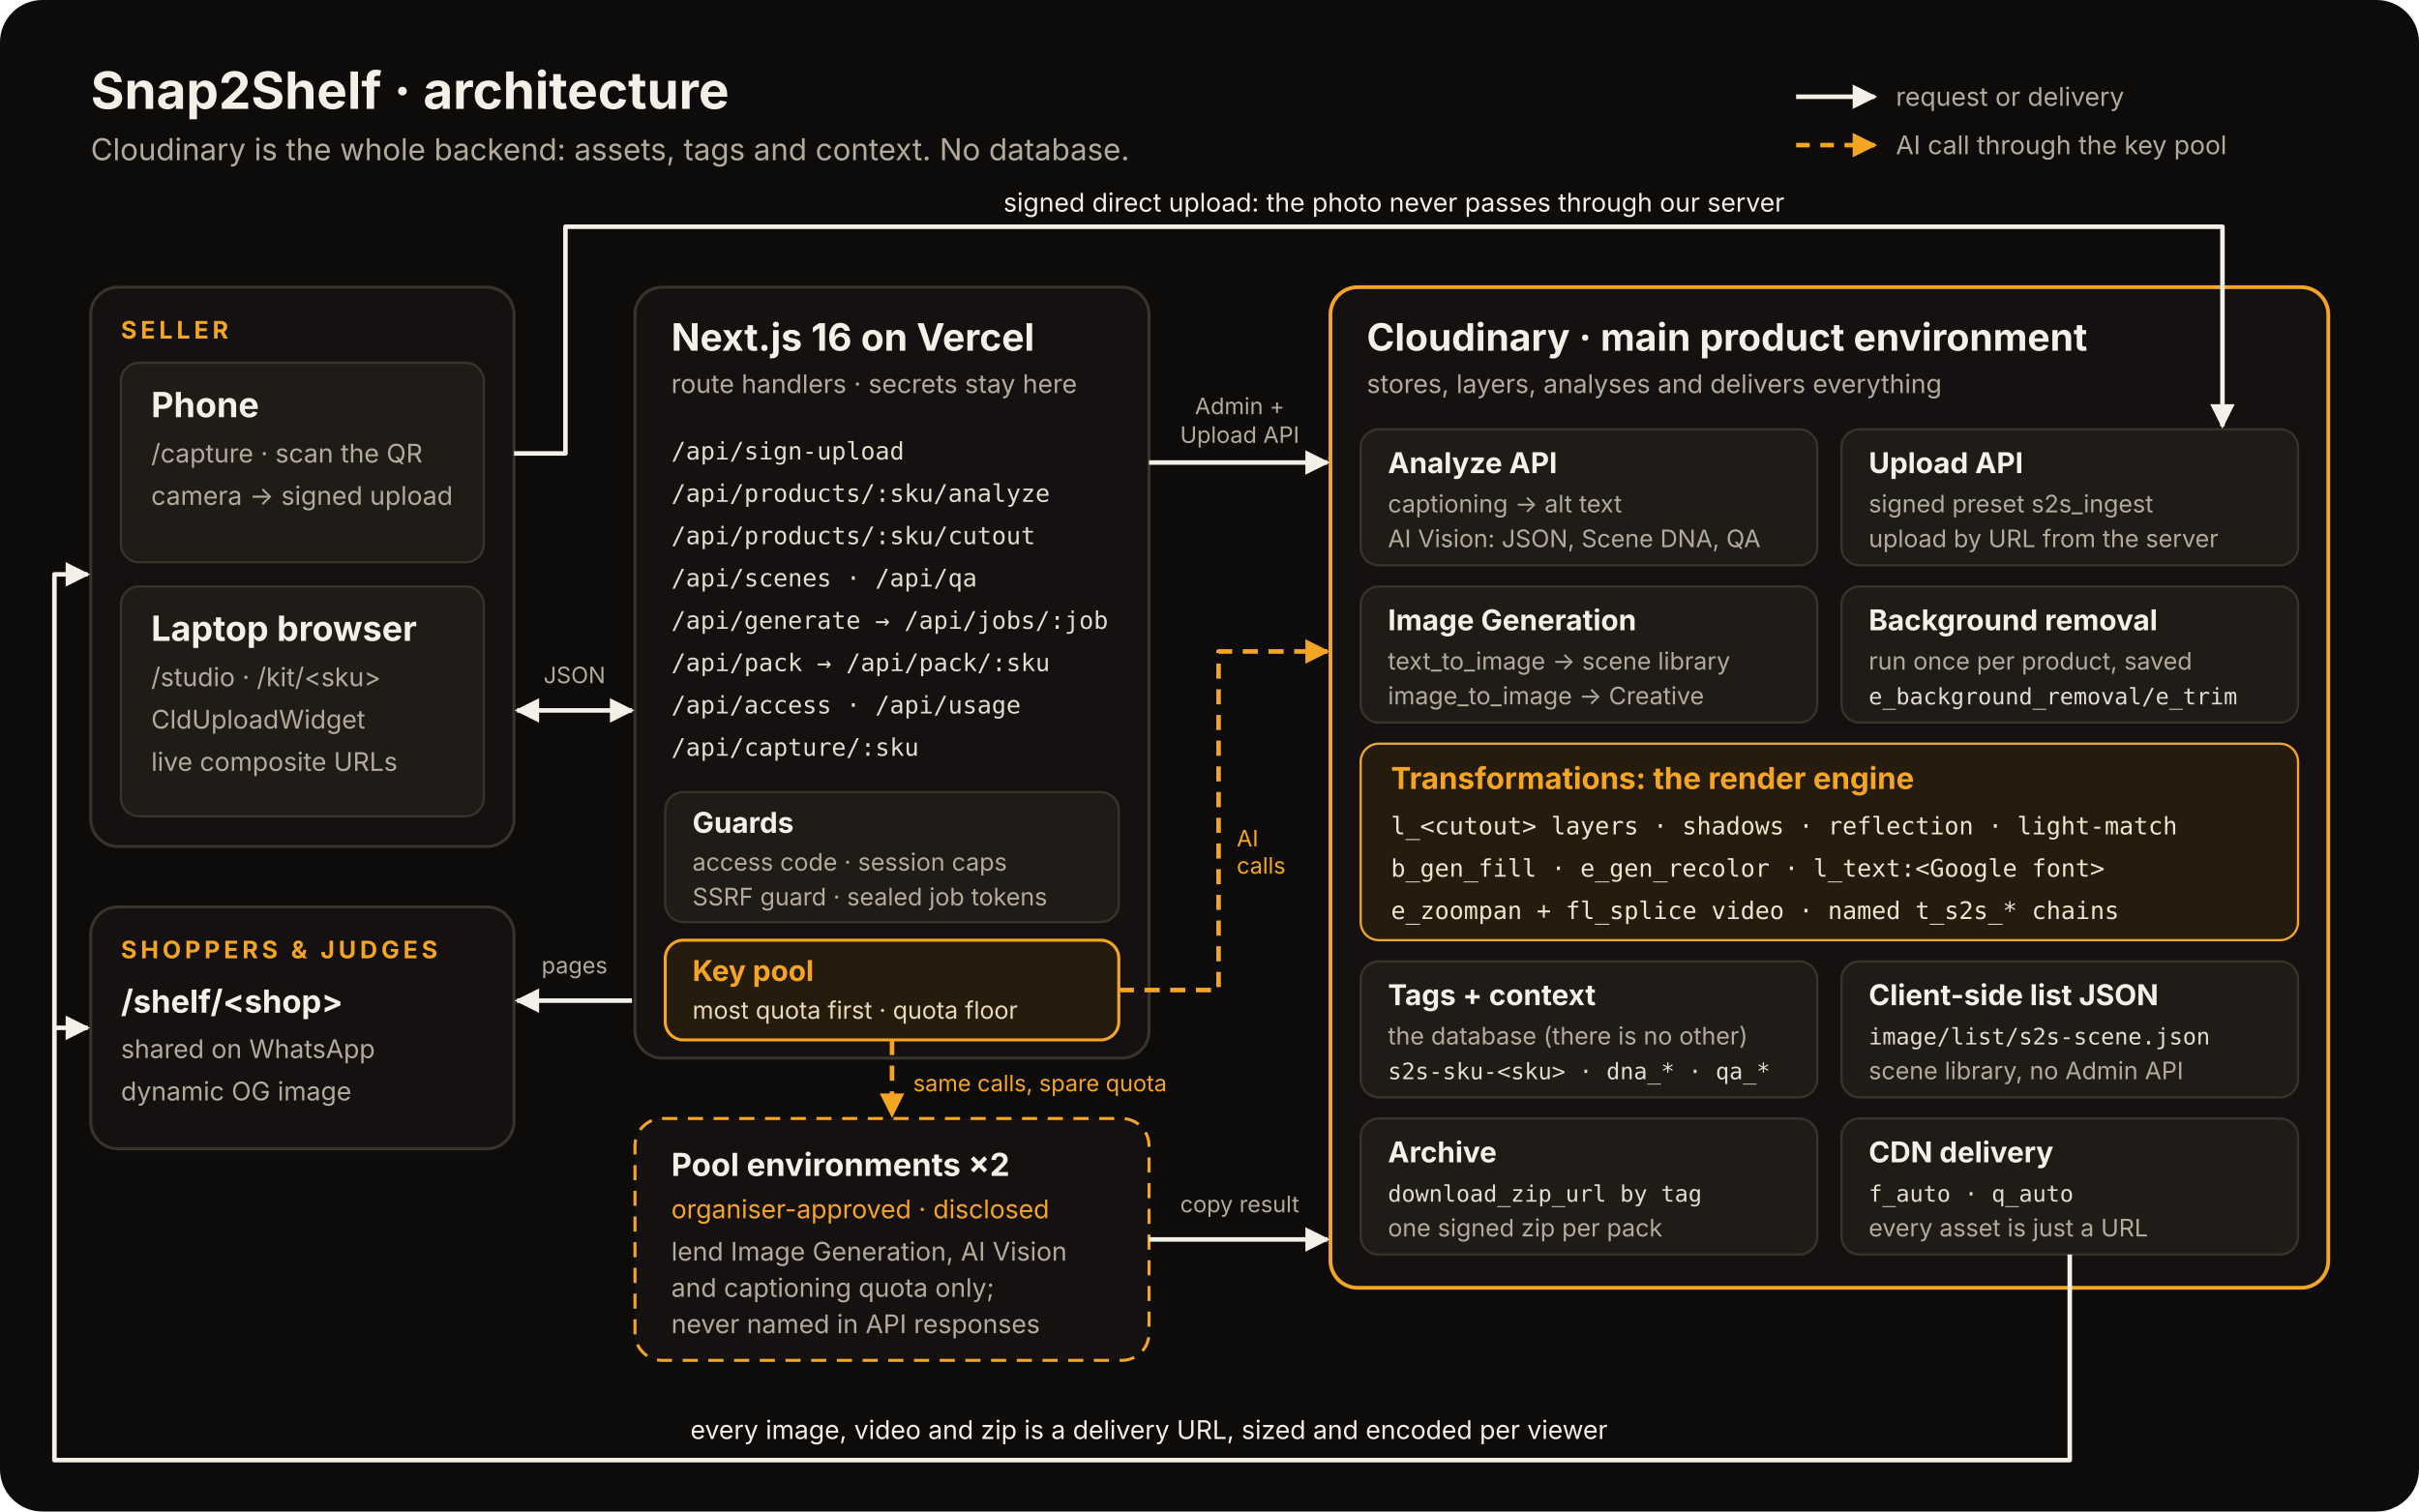
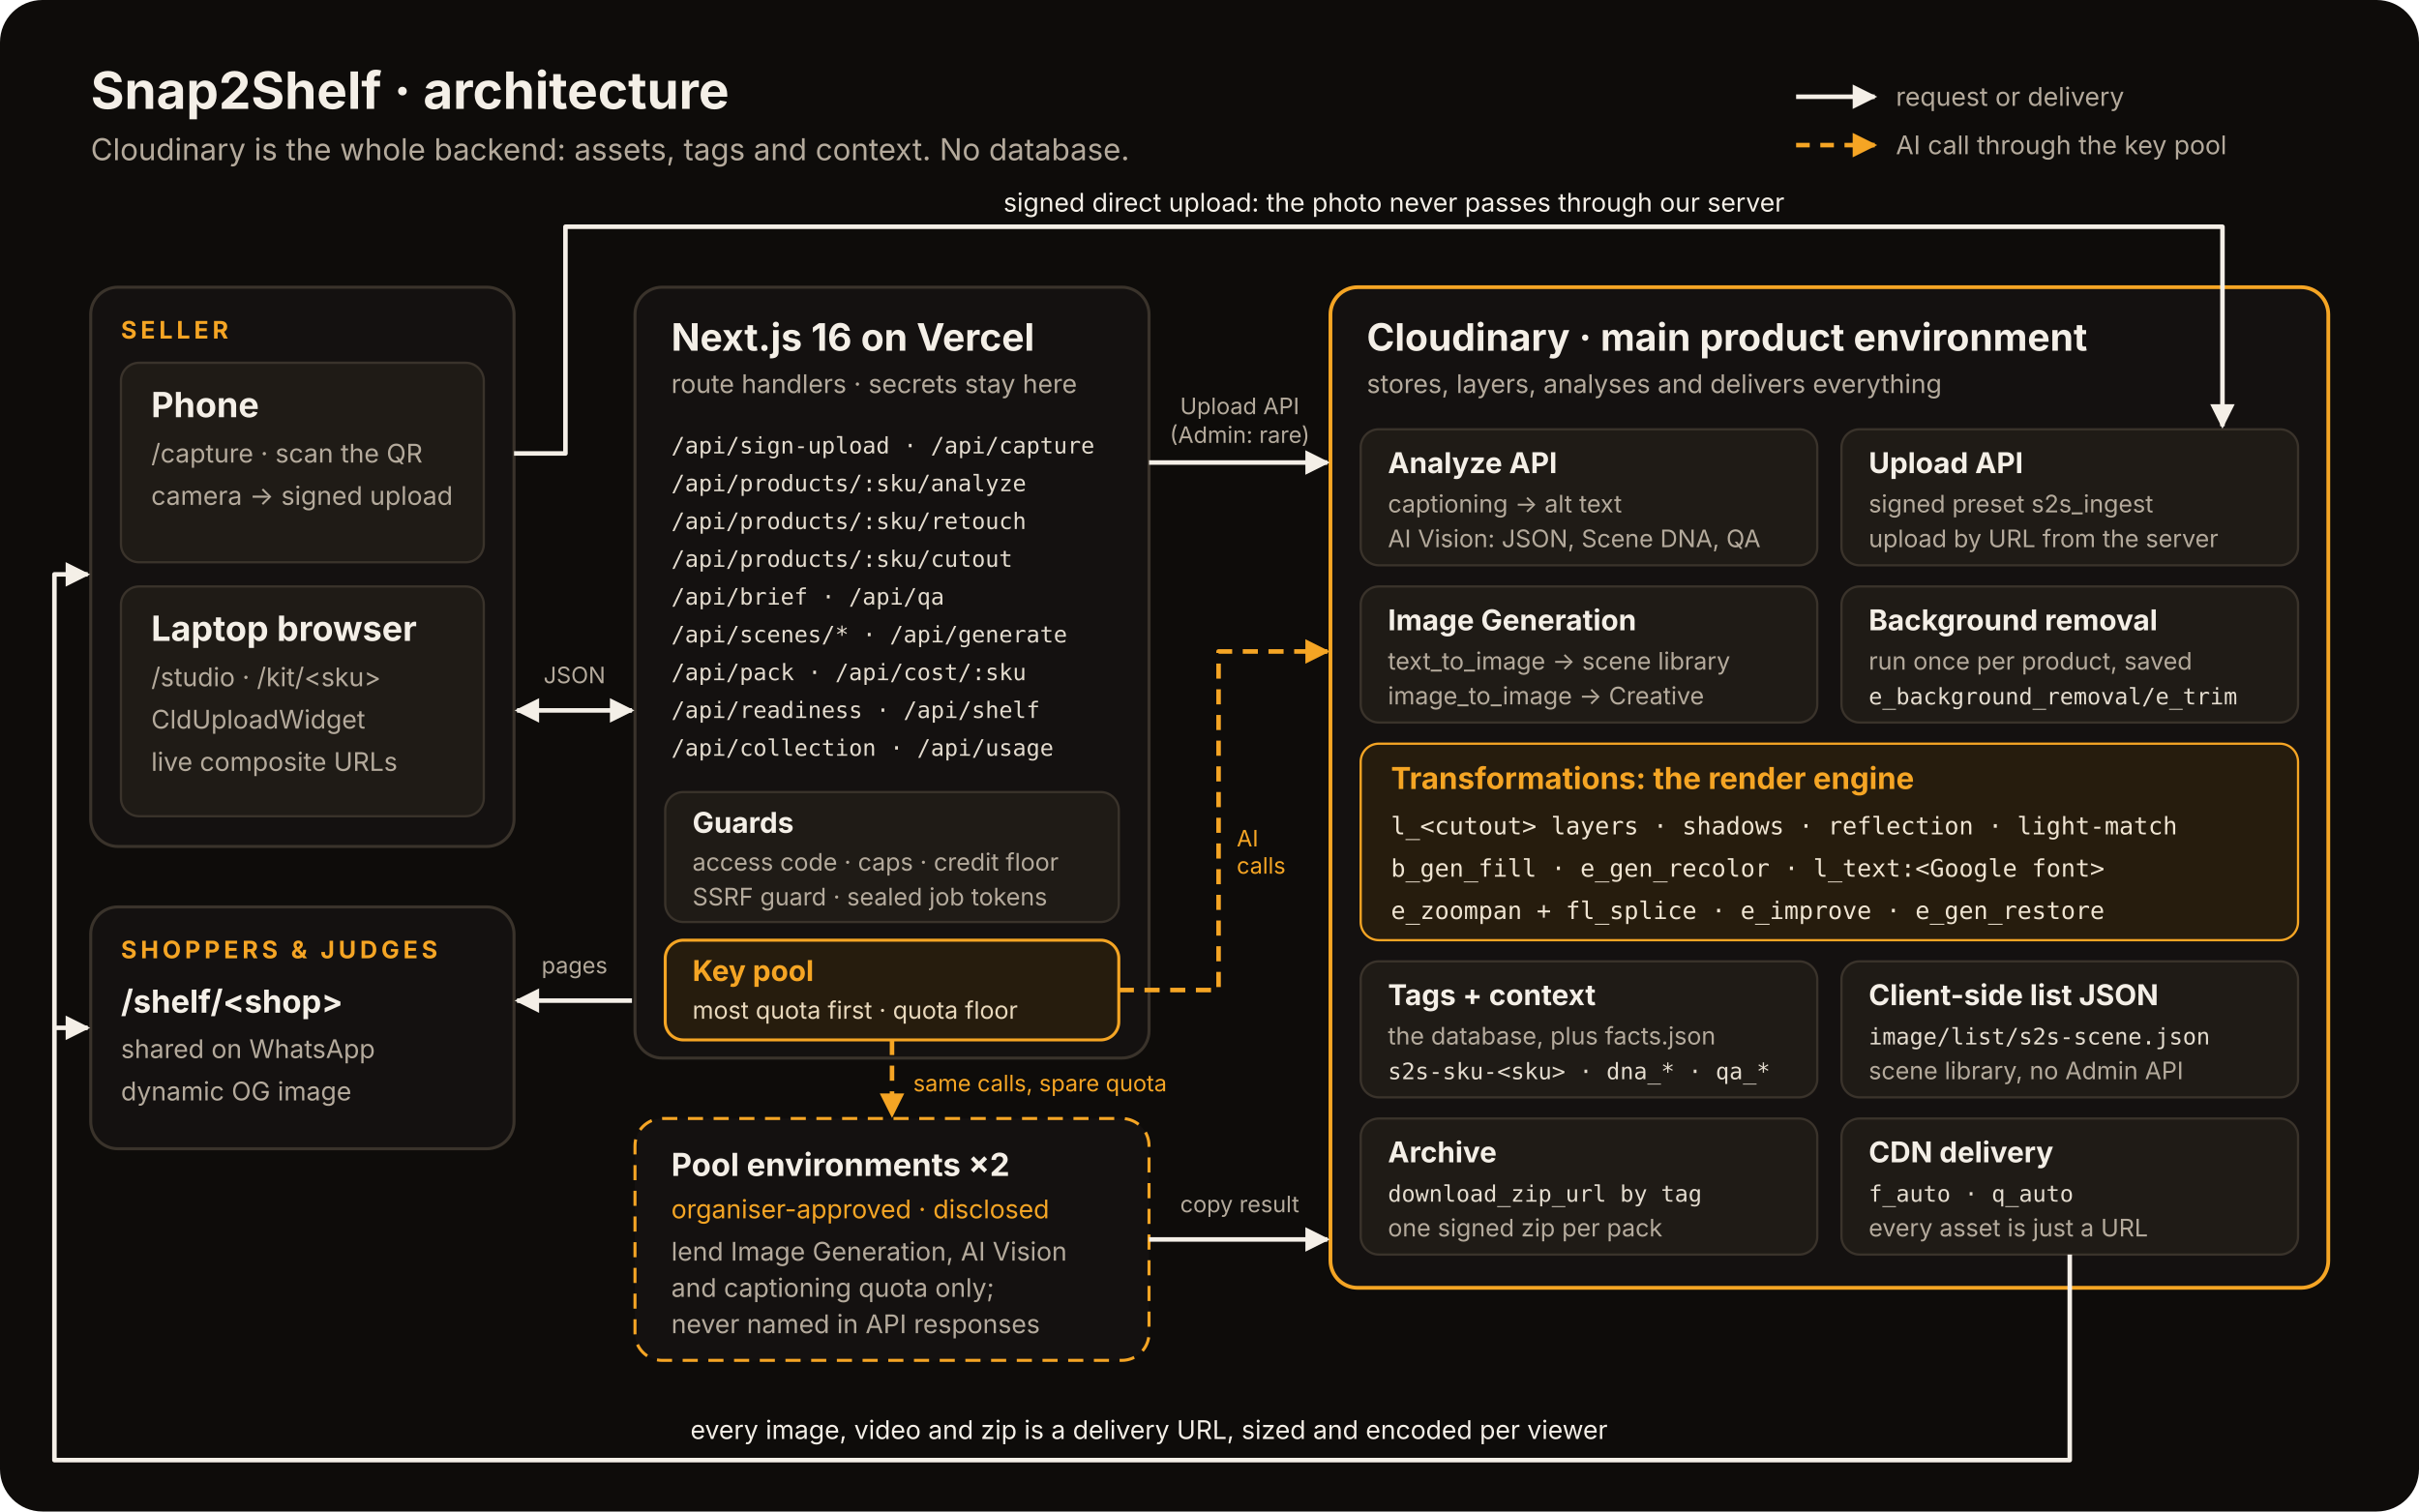
<svg xmlns="http://www.w3.org/2000/svg" width="1600" height="1000" viewBox="0 0 1600 1000" role="img" aria-labelledby="title desc">
  <defs>
    <marker id="ai" viewBox="0 0 10 10" refX="9" refY="5" markerWidth="5.4" markerHeight="5.4" orient="auto-start-reverse">
      <path d="M0 0 L10 5 L0 10 z" fill="#f4efe7" />
    </marker>
    <marker id="ag" viewBox="0 0 10 10" refX="9" refY="5" markerWidth="5.4" markerHeight="5.4" orient="auto-start-reverse">
      <path d="M0 0 L10 5 L0 10 z" fill="#f5a524" />
    </marker>
  </defs>
  <rect x="0" y="0" width="1600" height="1000" rx="28" fill="#0e0c0a" />
  <g font-family="Inter, 'Segoe UI', 'Helvetica Neue', Arial, 'DejaVu Sans', sans-serif">
    <text x="60" y="72" font-size="34" font-weight="700" fill="#f4efe7">Snap2Shelf · architecture</text>
    <text x="60" y="106" font-size="20" fill="#b4aa9c">Cloudinary is the whole backend: assets, tags and context. No database.</text>
    <line x1="1188" y1="64" x2="1240" y2="64" stroke="#f4efe7" stroke-width="3" marker-end="url(#ai)" />
    <text x="1254" y="70" font-size="17" fill="#b4aa9c">request or delivery</text>
    <line x1="1188" y1="96" x2="1240" y2="96" stroke="#f5a524" stroke-width="3" stroke-dasharray="9 7" marker-end="url(#ag)" />
    <text x="1254" y="102" font-size="17" fill="#b4aa9c">AI call through the key pool</text>
    <rect x="60" y="190" width="280" height="370" rx="18" fill="#141110" stroke="#3a332b" stroke-width="2" />
    <text x="80" y="224" font-size="16" font-weight="700" letter-spacing="2.5" fill="#f5a524">SELLER</text>
    <rect x="80" y="240" width="240" height="132" rx="12" fill="#1f1b16" stroke="#3a332b" stroke-width="1.5" />
    <text x="100" y="276" font-size="23" font-weight="700" fill="#f4efe7">Phone</text>
    <text x="100" y="306" font-size="17" fill="#b4aa9c">/capture · scan the QR</text>
    <text x="100" y="334" font-size="17" fill="#b4aa9c">camera → signed upload</text>
    <rect x="80" y="388" width="240" height="152" rx="12" fill="#1f1b16" stroke="#3a332b" stroke-width="1.5" />
    <text x="100" y="424" font-size="23" font-weight="700" fill="#f4efe7">Laptop browser</text>
    <text x="100" y="454" font-size="17" fill="#b4aa9c">/studio · /kit/&lt;sku&gt;</text>
    <text x="100" y="482" font-size="17" fill="#b4aa9c">CldUploadWidget</text>
    <text x="100" y="510" font-size="17" fill="#b4aa9c">live composite URLs</text>
    <rect x="60" y="600" width="280" height="160" rx="18" fill="#141110" stroke="#3a332b" stroke-width="2" />
    <text x="80" y="634" font-size="16" font-weight="700" letter-spacing="2.5" fill="#f5a524">SHOPPERS &amp; JUDGES</text>
    <text x="80" y="670" font-size="21" font-weight="700" fill="#f4efe7">/shelf/&lt;shop&gt;</text>
    <text x="80" y="700" font-size="17" fill="#b4aa9c">shared on WhatsApp</text>
    <text x="80" y="728" font-size="17" fill="#b4aa9c">dynamic OG image</text>
    <rect x="420" y="190" width="340" height="510" rx="18" fill="#141110" stroke="#3a332b" stroke-width="2" />
    <text x="444" y="232" font-size="25" font-weight="700" fill="#f4efe7">Next.js 16 on Vercel</text>
    <text x="444" y="260" font-size="17" fill="#b4aa9c">route handlers · secrets stay here</text>
-     <g font-family="'JetBrains Mono', Menlo, Consolas, 'DejaVu Sans Mono', monospace" font-size="16" fill="#e4dccf">
-       <text x="444" y="304">/api/sign-upload</text>
-       <text x="444" y="332">/api/products/:sku/analyze</text>
-       <text x="444" y="360">/api/products/:sku/cutout</text>
-       <text x="444" y="388">/api/scenes · /api/qa</text>
-       <text x="444" y="416">/api/generate → /api/jobs/:job</text>
-       <text x="444" y="444">/api/pack → /api/pack/:sku</text>
-       <text x="444" y="472">/api/access · /api/usage</text>
-       <text x="444" y="500">/api/capture/:sku</text>
+     <g font-family="'JetBrains Mono', Menlo, Consolas, 'DejaVu Sans Mono', monospace" font-size="15" fill="#e4dccf">
+       <text x="444" y="300">/api/sign-upload · /api/capture</text>
+       <text x="444" y="325">/api/products/:sku/analyze</text>
+       <text x="444" y="350">/api/products/:sku/retouch</text>
+       <text x="444" y="375">/api/products/:sku/cutout</text>
+       <text x="444" y="400">/api/brief · /api/qa</text>
+       <text x="444" y="425">/api/scenes/* · /api/generate</text>
+       <text x="444" y="450">/api/pack · /api/cost/:sku</text>
+       <text x="444" y="475">/api/readiness · /api/shelf</text>
+       <text x="444" y="500">/api/collection · /api/usage</text>
    </g>
    <rect x="440" y="524" width="300" height="86" rx="12" fill="#1f1b16" stroke="#3a332b" stroke-width="1.5" />
    <text x="458" y="551" font-size="19" font-weight="700" fill="#f4efe7">Guards</text>
-     <text x="458" y="576" font-size="16" fill="#b4aa9c">access code · session caps</text>
+     <text x="458" y="576" font-size="16" fill="#b4aa9c">access code · caps · credit floor</text>
    <text x="458" y="599" font-size="16" fill="#b4aa9c">SSRF guard · sealed job tokens</text>
    <rect x="440" y="622" width="300" height="66" rx="12" fill="#261c0d" stroke="#f5a524" stroke-width="2" />
    <text x="458" y="649" font-size="19" font-weight="700" fill="#f5a524">Key pool</text>
    <text x="458" y="674" font-size="16" fill="#e9d9bd">most quota first · quota floor</text>
    <rect x="420" y="740" width="340" height="160" rx="18" fill="#141110" stroke="#f5a524" stroke-width="2" stroke-dasharray="10 7" />
    <text x="444" y="778" font-size="21" font-weight="700" fill="#f4efe7">Pool environments ×2</text>
    <text x="444" y="806" font-size="17" fill="#f5a524">organiser-approved · disclosed</text>
    <text x="444" y="834" font-size="17" fill="#b4aa9c">lend Image Generation, AI Vision</text>
    <text x="444" y="858" font-size="17" fill="#b4aa9c">and captioning quota only;</text>
    <text x="444" y="882" font-size="17" fill="#b4aa9c">never named in API responses</text>
    <rect x="880" y="190" width="660" height="662" rx="18" fill="#141110" stroke="#f5a524" stroke-width="2.5" />
    <text x="904" y="232" font-size="25" font-weight="700" fill="#f4efe7">Cloudinary · main product environment</text>
    <text x="904" y="260" font-size="17" fill="#b4aa9c">stores, layers, analyses and delivers everything</text>
    <rect x="900" y="284" width="302" height="90" rx="12" fill="#1f1b16" stroke="#3a332b" stroke-width="1.5" />
    <text x="918" y="313" font-size="19" font-weight="700" fill="#f4efe7">Analyze API</text>
    <text x="918" y="339" font-size="16" fill="#b4aa9c">captioning → alt text</text>
    <text x="918" y="362" font-size="16" fill="#b4aa9c">AI Vision: JSON, Scene DNA, QA</text>
    <rect x="1218" y="284" width="302" height="90" rx="12" fill="#1f1b16" stroke="#3a332b" stroke-width="1.5" />
    <text x="1236" y="313" font-size="19" font-weight="700" fill="#f4efe7">Upload API</text>
    <text x="1236" y="339" font-size="16" fill="#b4aa9c">signed preset s2s_ingest</text>
    <text x="1236" y="362" font-size="16" fill="#b4aa9c">upload by URL from the server</text>
    <rect x="900" y="388" width="302" height="90" rx="12" fill="#1f1b16" stroke="#3a332b" stroke-width="1.5" />
    <text x="918" y="417" font-size="19" font-weight="700" fill="#f4efe7">Image Generation</text>
    <text x="918" y="443" font-size="16" fill="#b4aa9c">text_to_image → scene library</text>
    <text x="918" y="466" font-size="16" fill="#b4aa9c">image_to_image → Creative</text>
    <rect x="1218" y="388" width="302" height="90" rx="12" fill="#1f1b16" stroke="#3a332b" stroke-width="1.5" />
    <text x="1236" y="417" font-size="19" font-weight="700" fill="#f4efe7">Background removal</text>
    <text x="1236" y="443" font-size="16" fill="#b4aa9c">run once per product, saved</text>
    <text x="1236" y="466" font-size="15" fill="#e4dccf" font-family="'JetBrains Mono', Menlo, Consolas, 'DejaVu Sans Mono', monospace">e_background_removal/e_trim</text>
    <rect x="900" y="492" width="620" height="130" rx="12" fill="#261c0d" stroke="#f5a524" stroke-width="1.5" />
    <text x="920" y="522" font-size="20" font-weight="700" fill="#f5a524">Transformations: the render engine</text>
    <g font-family="'JetBrains Mono', Menlo, Consolas, 'DejaVu Sans Mono', monospace" font-size="16" fill="#efe4d2">
      <text x="920" y="552">l_&lt;cutout&gt; layers · shadows · reflection · light-match</text>
      <text x="920" y="580">b_gen_fill · e_gen_recolor · l_text:&lt;Google font&gt;</text>
-       <text x="920" y="608">e_zoompan + fl_splice video · named t_s2s_* chains</text>
+       <text x="920" y="608">e_zoompan + fl_splice · e_improve · e_gen_restore</text>
    </g>
    <rect x="900" y="636" width="302" height="90" rx="12" fill="#1f1b16" stroke="#3a332b" stroke-width="1.5" />
    <text x="918" y="665" font-size="19" font-weight="700" fill="#f4efe7">Tags + context</text>
-     <text x="918" y="691" font-size="16" fill="#b4aa9c">the database (there is no other)</text>
+     <text x="918" y="691" font-size="16" fill="#b4aa9c">the database, plus facts.json</text>
    <text x="918" y="714" font-size="15" fill="#e4dccf" font-family="'JetBrains Mono', Menlo, Consolas, 'DejaVu Sans Mono', monospace">s2s-sku-&lt;sku&gt; · dna_* · qa_*</text>
    <rect x="1218" y="636" width="302" height="90" rx="12" fill="#1f1b16" stroke="#3a332b" stroke-width="1.5" />
    <text x="1236" y="665" font-size="19" font-weight="700" fill="#f4efe7">Client-side list JSON</text>
    <text x="1236" y="691" font-size="15" fill="#e4dccf" font-family="'JetBrains Mono', Menlo, Consolas, 'DejaVu Sans Mono', monospace">image/list/s2s-scene.json</text>
    <text x="1236" y="714" font-size="16" fill="#b4aa9c">scene library, no Admin API</text>
    <rect x="900" y="740" width="302" height="90" rx="12" fill="#1f1b16" stroke="#3a332b" stroke-width="1.5" />
    <text x="918" y="769" font-size="19" font-weight="700" fill="#f4efe7">Archive</text>
    <text x="918" y="795" font-size="15" fill="#e4dccf" font-family="'JetBrains Mono', Menlo, Consolas, 'DejaVu Sans Mono', monospace">download_zip_url by tag</text>
    <text x="918" y="818" font-size="16" fill="#b4aa9c">one signed zip per pack</text>
    <rect x="1218" y="740" width="302" height="90" rx="12" fill="#1f1b16" stroke="#3a332b" stroke-width="1.5" />
    <text x="1236" y="769" font-size="19" font-weight="700" fill="#f4efe7">CDN delivery</text>
    <text x="1236" y="795" font-size="15" fill="#e4dccf" font-family="'JetBrains Mono', Menlo, Consolas, 'DejaVu Sans Mono', monospace">f_auto · q_auto</text>
    <text x="1236" y="818" font-size="16" fill="#b4aa9c">every asset is just a URL</text>
    <path d="M340 300 H374 V150 H1470 V282" fill="none" stroke="#f4efe7" stroke-width="3" stroke-linejoin="round" marker-end="url(#ai)" />
    <text x="922" y="140" font-size="17" fill="#f4efe7" text-anchor="middle">signed direct upload: the photo never passes through our server</text>
    <line x1="342" y1="470" x2="418" y2="470" stroke="#f4efe7" stroke-width="3" marker-start="url(#ai)" marker-end="url(#ai)" />
    <text x="380" y="452" font-size="15" fill="#b4aa9c" text-anchor="middle">JSON</text>
    <line x1="418" y1="662" x2="342" y2="662" stroke="#f4efe7" stroke-width="3" marker-end="url(#ai)" />
    <text x="380" y="644" font-size="15" fill="#b4aa9c" text-anchor="middle">pages</text>
    <line x1="760" y1="306" x2="878" y2="306" stroke="#f4efe7" stroke-width="3" marker-end="url(#ai)" />
-     <text x="820" y="274" font-size="15" fill="#b4aa9c" text-anchor="middle">Admin +</text>
-     <text x="820" y="293" font-size="15" fill="#b4aa9c" text-anchor="middle">Upload API</text>
+     <text x="820" y="274" font-size="15" fill="#b4aa9c" text-anchor="middle">Upload API</text>
+     <text x="820" y="293" font-size="15" fill="#b4aa9c" text-anchor="middle">(Admin: rare)</text>
    <path d="M740 655 H806 V431 H878" fill="none" stroke="#f5a524" stroke-width="3" stroke-dasharray="10 7" stroke-linejoin="round" marker-end="url(#ag)" />
    <text x="818" y="560" font-size="15" fill="#f5a524">AI</text>
    <text x="818" y="578" font-size="15" fill="#f5a524">calls</text>
    <line x1="590" y1="688" x2="590" y2="738" stroke="#f5a524" stroke-width="3" stroke-dasharray="10 7" marker-end="url(#ag)" />
    <text x="604" y="722" font-size="15" fill="#f5a524">same calls, spare quota</text>
    <line x1="760" y1="820" x2="878" y2="820" stroke="#f4efe7" stroke-width="3" marker-end="url(#ai)" />
    <text x="820" y="802" font-size="15" fill="#b4aa9c" text-anchor="middle">copy result</text>
    <path d="M1369 830 V966 H36 V380 H58" fill="none" stroke="#f4efe7" stroke-width="3" stroke-linejoin="round" marker-end="url(#ai)" />
    <line x1="36" y1="680" x2="58" y2="680" stroke="#f4efe7" stroke-width="3" marker-end="url(#ai)" />
    <text x="760" y="952" font-size="17" fill="#f4efe7" text-anchor="middle">every image, video and zip is a delivery URL, sized and encoded per viewer</text>
  </g>
</svg>
